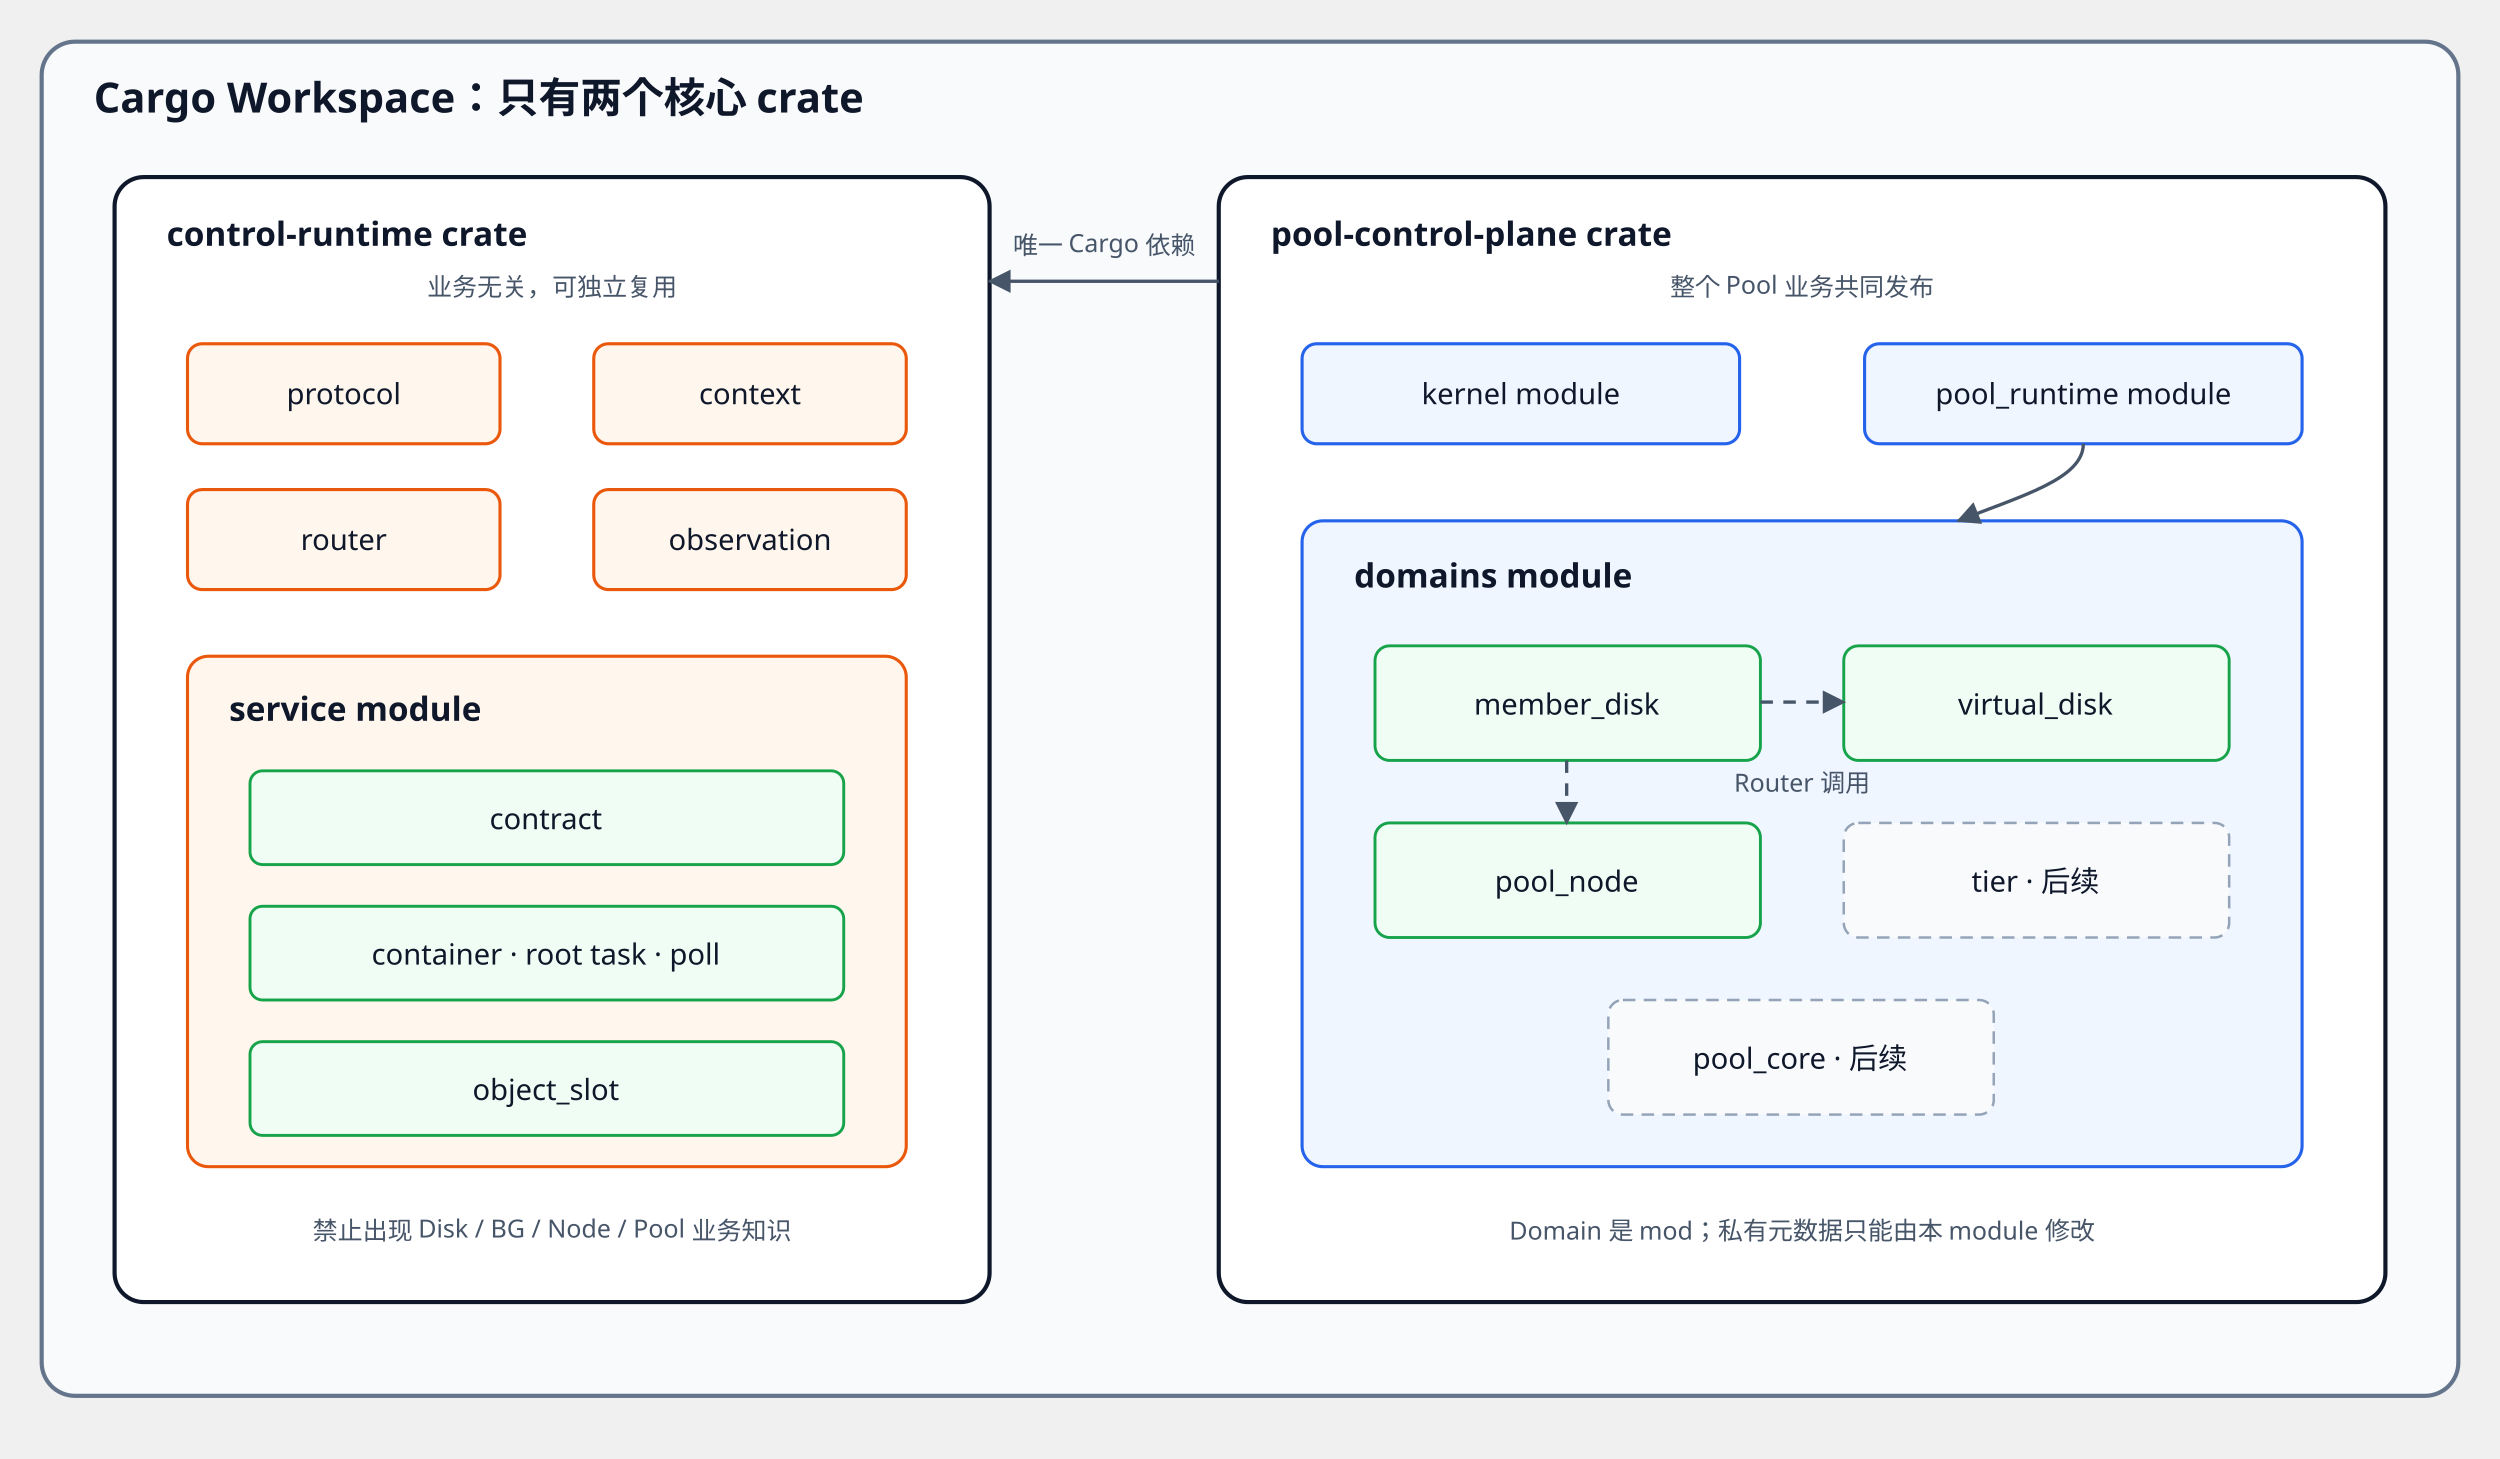
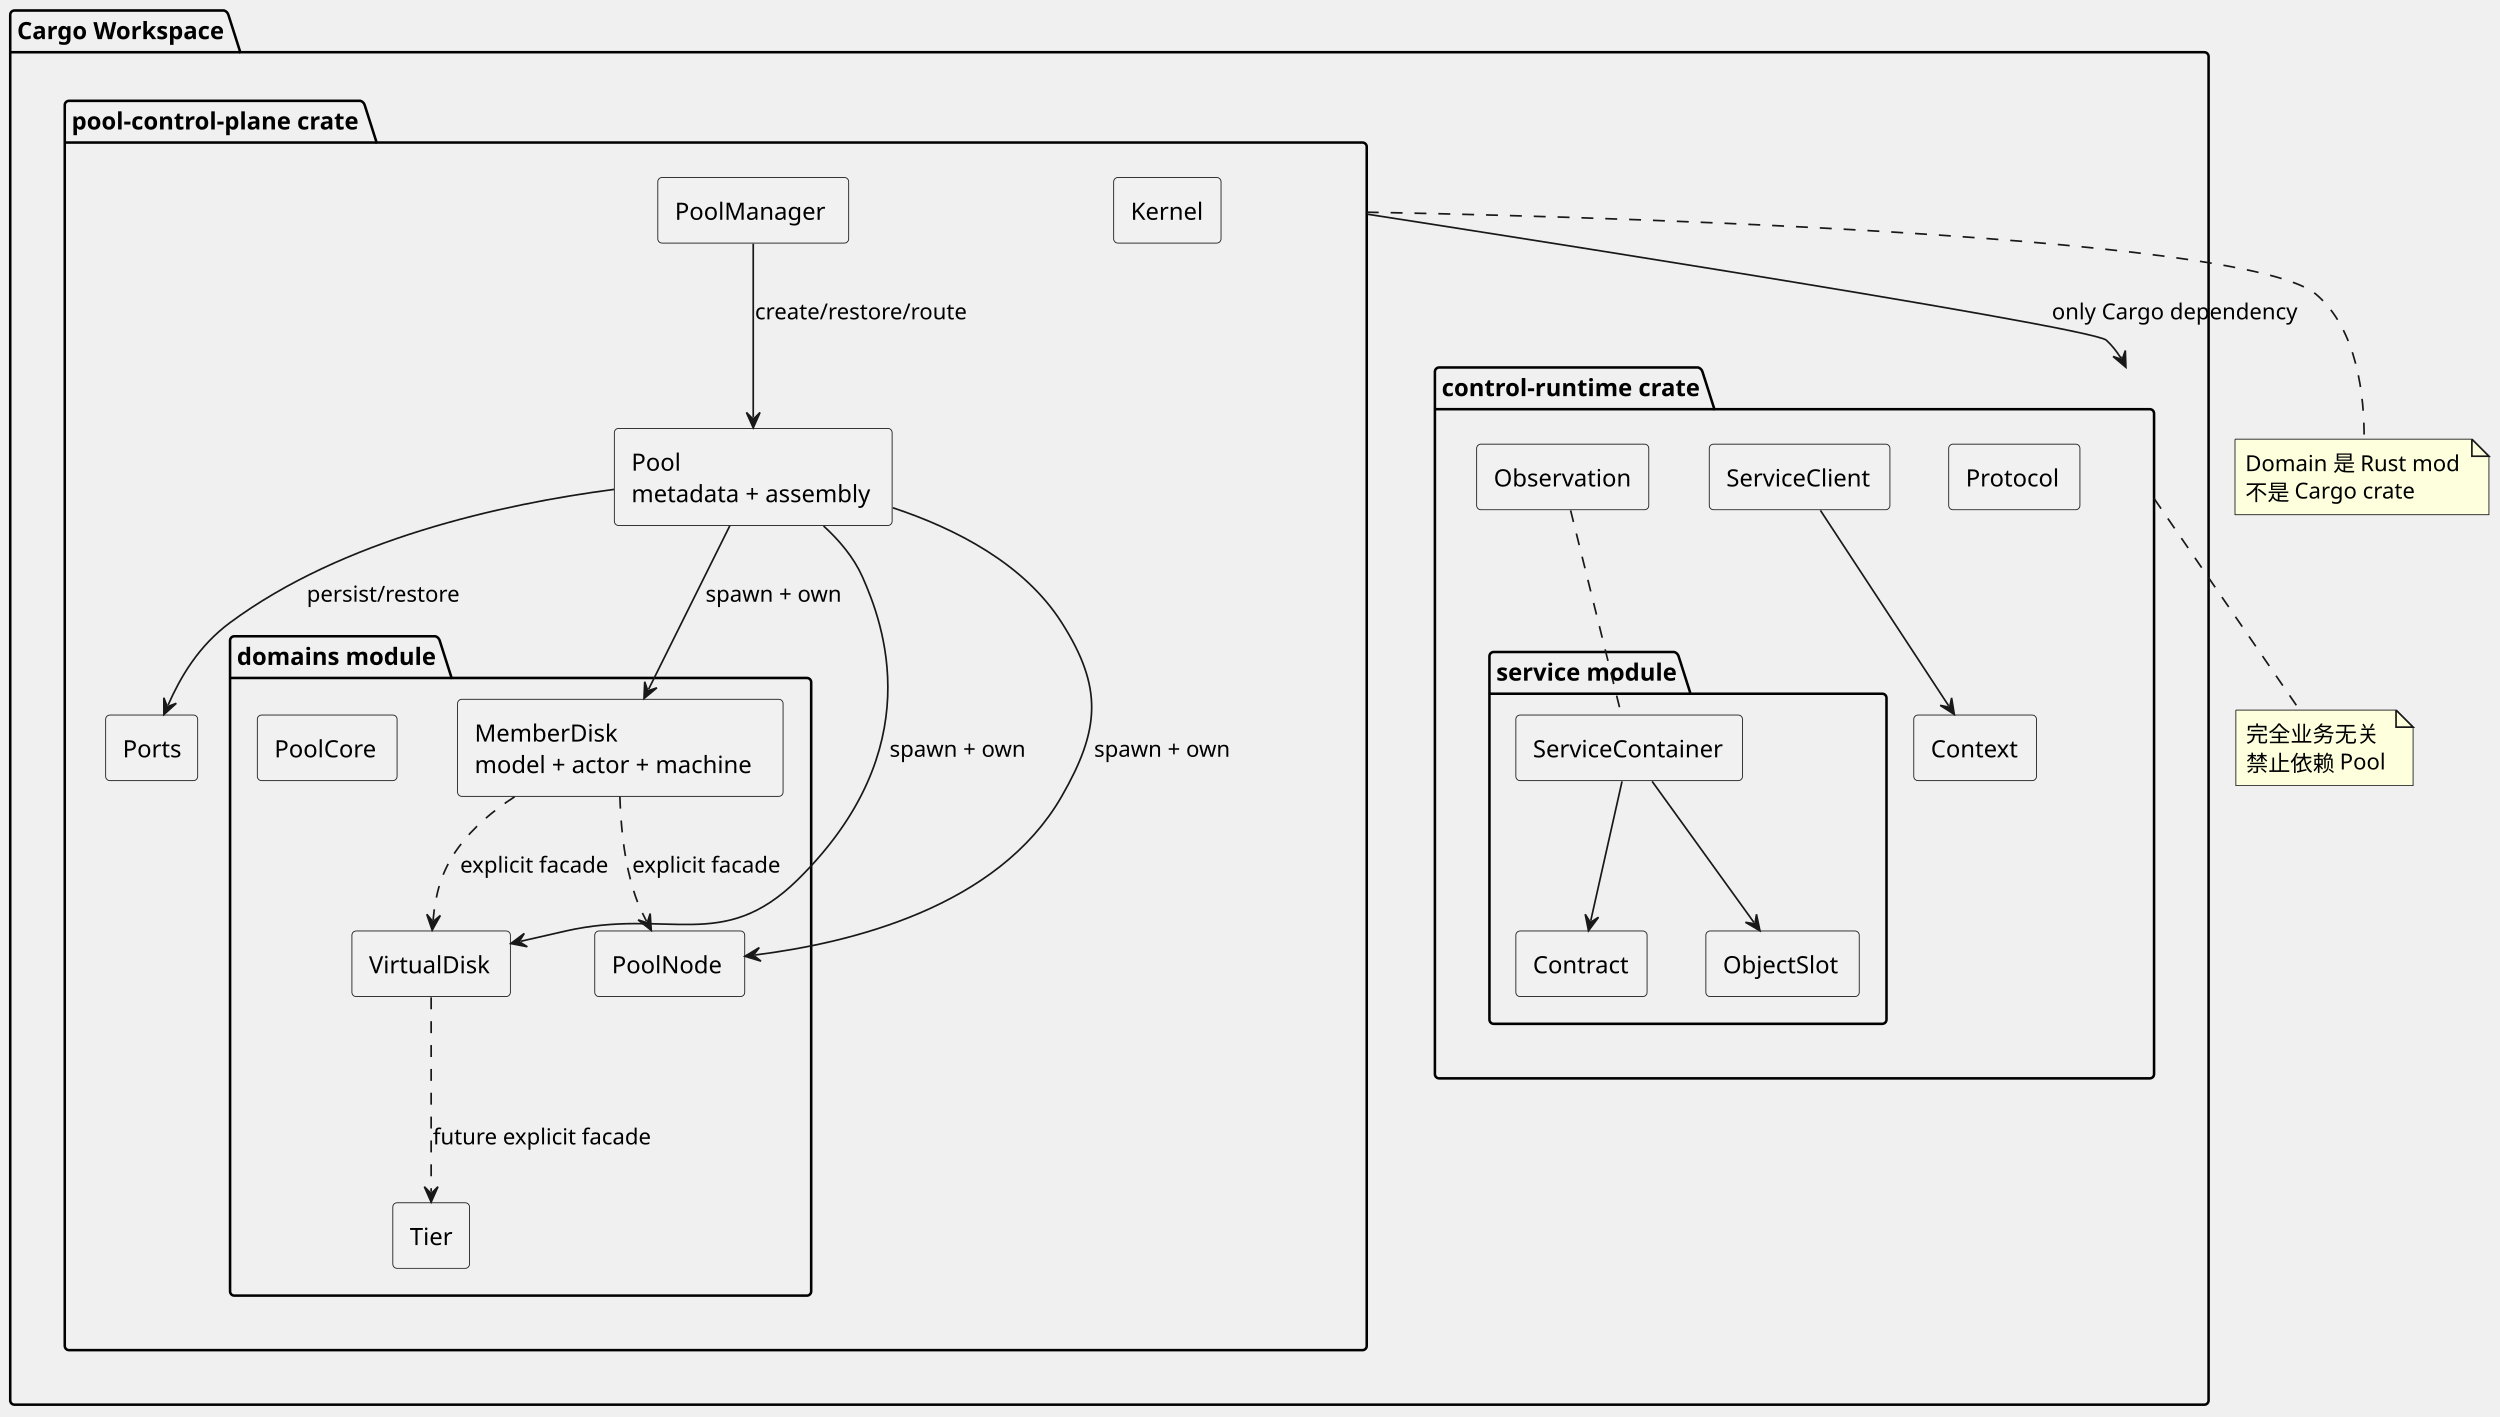
- <svg xmlns="http://www.w3.org/2000/svg" width="1200" height="700" viewBox="0 0 1200 700" role="img" aria-labelledby="title desc">
-   <defs>
-     <marker id="arrow" viewBox="0 0 10 10" refX="9" refY="5" markerWidth="7" markerHeight="7" orient="auto-start-reverse">
-       <path d="M0 0 L10 5 L0 10 z" fill="#475569" />
-     </marker>
-     <style>
-       .workspace{fill:#f8fafc;stroke:#64748b;stroke-width:2}
-       .crate{fill:#fff;stroke:#0f172a;stroke-width:2}
-       .runtime{fill:#fff7ed;stroke:#ea580c;stroke-width:1.5}
-       .pool{fill:#eff6ff;stroke:#2563eb;stroke-width:1.5}
-       .module{fill:#f0fdf4;stroke:#16a34a;stroke-width:1.4}
-       .future{fill:#f8fafc;stroke:#94a3b8;stroke-width:1.2;stroke-dasharray:6 4}
-       .edge{stroke:#475569;stroke-width:1.6;fill:none;marker-end:url(#arrow)}
-       .dashed{stroke-dasharray:6 5}
-       .title{font:600 20px 'Microsoft YaHei',sans-serif;fill:#0f172a}
-       .heading{font:600 16px 'Microsoft YaHei',sans-serif;fill:#0f172a}
-       .text{font:14px 'Microsoft YaHei',sans-serif;fill:#0f172a;text-anchor:middle}
-       .small{font:12px 'Microsoft YaHei',sans-serif;fill:#475569;text-anchor:middle}
-     </style>
-   </defs>
-   <rect class="workspace" x="20" y="20" width="1160" height="650" rx="16" />
-   <text class="title" x="45" y="54">Cargo Workspace：只有两个核心 crate</text>
-   <rect class="crate" x="55" y="85" width="420" height="540" rx="14" />
-   <text class="heading" x="80" y="118">control-runtime crate</text>
-   <text class="small" x="265" y="142">业务无关，可独立复用</text>
-   <rect class="runtime" x="90" y="165" width="150" height="48" rx="7" />
-   <text class="text" x="165" y="194">protocol</text>
-   <rect class="runtime" x="285" y="165" width="150" height="48" rx="7" />
-   <text class="text" x="360" y="194">context</text>
-   <rect class="runtime" x="90" y="235" width="150" height="48" rx="7" />
-   <text class="text" x="165" y="264">router</text>
-   <rect class="runtime" x="285" y="235" width="150" height="48" rx="7" />
-   <text class="text" x="360" y="264">observation</text>
-   <rect class="runtime" x="90" y="315" width="345" height="245" rx="10" />
-   <text class="heading" x="110" y="346">service module</text>
-   <rect class="module" x="120" y="370" width="285" height="45" rx="6" />
-   <text class="text" x="262" y="398">contract</text>
-   <rect class="module" x="120" y="435" width="285" height="45" rx="6" />
-   <text class="text" x="262" y="463">container · root task · poll</text>
-   <rect class="module" x="120" y="500" width="285" height="45" rx="6" />
-   <text class="text" x="262" y="528">object_slot</text>
-   <text class="small" x="265" y="595">禁止出现 Disk / BG / Node / Pool 业务知识</text>
-   <rect class="crate" x="585" y="85" width="560" height="540" rx="14" />
-   <text class="heading" x="610" y="118">pool-control-plane crate</text>
-   <text class="small" x="865" y="142">整个 Pool 业务共同发布</text>
-   <rect class="pool" x="625" y="165" width="210" height="48" rx="7" />
-   <text class="text" x="730" y="194">kernel module</text>
-   <rect class="pool" x="895" y="165" width="210" height="48" rx="7" />
-   <text class="text" x="1000" y="194">pool_runtime module</text>
-   <rect class="pool" x="625" y="250" width="480" height="310" rx="10" />
-   <text class="heading" x="650" y="282">domains module</text>
-   <rect class="module" x="660" y="310" width="185" height="55" rx="7" />
-   <text class="text" x="752" y="343">member_disk</text>
-   <rect class="module" x="885" y="310" width="185" height="55" rx="7" />
-   <text class="text" x="977" y="343">virtual_disk</text>
-   <rect class="module" x="660" y="395" width="185" height="55" rx="7" />
-   <text class="text" x="752" y="428">pool_node</text>
-   <rect class="future" x="885" y="395" width="185" height="55" rx="7" />
-   <text class="text" x="977" y="428">tier · 后续</text>
-   <rect class="future" x="772" y="480" width="185" height="55" rx="7" />
-   <text class="text" x="864" y="513">pool_core · 后续</text>
-   <text class="small" x="865" y="595">Domain 是 mod；私有元数据只能由本 module 修改</text>
-   <path class="edge" d="M585 135 C545 135 515 135 475 135" />
-   <text class="small" x="530" y="122">唯一 Cargo 依赖</text>
-   <path class="edge" d="M1000 213 C1000 230 970 238 940 250" />
-   <path class="edge dashed" d="M845 337 L885 337" />
-   <path class="edge dashed" d="M752 365 L752 395" />
-   <text class="small" x="865" y="380">Router 调用</text>
+ <svg xmlns="http://www.w3.org/2000/svg" contentStyleType="text/css" height="831px" preserveAspectRatio="none" style="width:1467px;height:831px;background:#FFFFFF;" version="1.1" viewBox="0 0 1467 831" width="1467px" zoomAndPan="magnify">
+   <defs />
+   <g>
+     <g id="cluster_Cargo Workspace">
+       <path d="M8.5,6.164 L131.5,6.164 A3.75,3.75 0 0 1 134,8.664 L141,30.642 L1293.5,30.642 A2.5,2.5 0 0 1 1296,33.142 L1296,821.764 A2.5,2.5 0 0 1 1293.5,824.264 L8.5,824.264 A2.5,2.5 0 0 1 6,821.764 L6,8.664 A2.5,2.5 0 0 1 8.5,6.164 " fill="none" style="stroke:#000000;stroke-width:1.5;" />
+       <line style="stroke:#000000;stroke-width:1.5;" x1="6" x2="141" y1="30.642" y2="30.642" />
+       <text fill="#000000" font-family="Microsoft YaHei" font-size="14" font-weight="bold" lengthAdjust="spacing" textLength="122" x="10" y="22.977">Cargo Workspace</text>
+     </g>
+     <g id="cluster_Runtime">
+       <path d="M844.5,215.634 L996.5,215.634 A3.75,3.75 0 0 1 999,218.134 L1006,240.112 L1261.5,240.112 A2.5,2.5 0 0 1 1264,242.612 L1264,630.284 A2.5,2.5 0 0 1 1261.5,632.784 L844.5,632.784 A2.5,2.5 0 0 1 842,630.284 L842,218.134 A2.5,2.5 0 0 1 844.5,215.634 " fill="none" style="stroke:#000000;stroke-width:1.5;" />
+       <line style="stroke:#000000;stroke-width:1.5;" x1="842" x2="1006" y1="240.112" y2="240.112" />
+       <text fill="#000000" font-family="Microsoft YaHei" font-size="14" font-weight="bold" lengthAdjust="spacing" textLength="151" x="846" y="232.447">control-runtime crate</text>
+     </g>
+     <g id="cluster_service module">
+       <path d="M876.5,382.594 L982.5,382.594 A3.75,3.75 0 0 1 985,385.094 L992,407.072 L1104.5,407.072 A2.5,2.5 0 0 1 1107,409.572 L1107,598.284 A2.5,2.5 0 0 1 1104.5,600.784 L876.5,600.784 A2.5,2.5 0 0 1 874,598.284 L874,385.094 A2.5,2.5 0 0 1 876.5,382.594 " fill="none" style="stroke:#000000;stroke-width:1.5;" />
+       <line style="stroke:#000000;stroke-width:1.5;" x1="874" x2="992" y1="407.072" y2="407.072" />
+       <text fill="#000000" font-family="Microsoft YaHei" font-size="14" font-weight="bold" lengthAdjust="spacing" textLength="105" x="878" y="399.408">service module</text>
+     </g>
+     <g id="cluster_Pool">
+       <path d="M40.5,59.164 L211.5,59.164 A3.75,3.75 0 0 1 214,61.664 L221,83.642 L799.5,83.642 A2.5,2.5 0 0 1 802,86.142 L802,789.764 A2.5,2.5 0 0 1 799.5,792.264 L40.5,792.264 A2.5,2.5 0 0 1 38,789.764 L38,61.664 A2.5,2.5 0 0 1 40.5,59.164 " fill="none" style="stroke:#000000;stroke-width:1.5;" />
+       <line style="stroke:#000000;stroke-width:1.5;" x1="38" x2="221" y1="83.642" y2="83.642" />
+       <text fill="#000000" font-family="Microsoft YaHei" font-size="14" font-weight="bold" lengthAdjust="spacing" textLength="170" x="42" y="75.978">pool-control-plane crate</text>
+     </g>
+     <g id="cluster_domains module">
+       <path d="M137.5,373.354 L255.5,373.354 A3.75,3.75 0 0 1 258,375.854 L265,397.832 L473.5,397.832 A2.5,2.5 0 0 1 476,400.332 L476,757.764 A2.5,2.5 0 0 1 473.5,760.264 L137.5,760.264 A2.5,2.5 0 0 1 135,757.764 L135,375.854 A2.5,2.5 0 0 1 137.5,373.354 " fill="none" style="stroke:#000000;stroke-width:1.5;" />
+       <line style="stroke:#000000;stroke-width:1.5;" x1="135" x2="265" y1="397.832" y2="397.832" />
+       <text fill="#000000" font-family="Microsoft YaHei" font-size="14" font-weight="bold" lengthAdjust="spacing" textLength="117" x="139" y="390.168">domains module</text>
+     </g>
+     <g id="elem_Protocol">
+       <rect fill="#F1F1F1" height="38.477" rx="2.5" ry="2.5" style="stroke:#181818;stroke-width:0.5;" width="77" x="1143.5" y="260.634" />
+       <text fill="#000000" font-family="Microsoft YaHei" font-size="14" lengthAdjust="spacing" textLength="57" x="1153.5" y="285.447">Protocol</text>
+     </g>
+     <g id="elem_Context">
+       <rect fill="#F1F1F1" height="38.477" rx="2.5" ry="2.5" style="stroke:#181818;stroke-width:0.5;" width="72" x="1123" y="419.594" />
+       <text fill="#000000" font-family="Microsoft YaHei" font-size="14" lengthAdjust="spacing" textLength="52" x="1133" y="444.408">Context</text>
+     </g>
+     <g id="elem_ServiceClient">
+       <rect fill="#F1F1F1" height="38.477" rx="2.5" ry="2.5" style="stroke:#181818;stroke-width:0.5;" width="106" x="1003" y="260.634" />
+       <text fill="#000000" font-family="Microsoft YaHei" font-size="14" lengthAdjust="spacing" textLength="86" x="1013" y="285.447">ServiceClient</text>
+     </g>
+     <g id="elem_Observation">
+       <rect fill="#F1F1F1" height="38.477" rx="2.5" ry="2.5" style="stroke:#181818;stroke-width:0.5;" width="101" x="866.5" y="260.634" />
+       <text fill="#000000" font-family="Microsoft YaHei" font-size="14" lengthAdjust="spacing" textLength="81" x="876.5" y="285.447">Observation</text>
+     </g>
+     <g id="elem_Contract">
+       <rect fill="#F1F1F1" height="38.477" rx="2.5" ry="2.5" style="stroke:#181818;stroke-width:0.5;" width="77" x="889.5" y="546.304" />
+       <text fill="#000000" font-family="Microsoft YaHei" font-size="14" lengthAdjust="spacing" textLength="57" x="899.5" y="571.117">Contract</text>
+     </g>
+     <g id="elem_ServiceContainer">
+       <rect fill="#F1F1F1" height="38.477" rx="2.5" ry="2.5" style="stroke:#181818;stroke-width:0.5;" width="133" x="889.5" y="419.594" />
+       <text fill="#000000" font-family="Microsoft YaHei" font-size="14" lengthAdjust="spacing" textLength="113" x="899.5" y="444.408">ServiceContainer</text>
+     </g>
+     <g id="elem_ObjectSlot">
+       <rect fill="#F1F1F1" height="38.477" rx="2.5" ry="2.5" style="stroke:#181818;stroke-width:0.5;" width="90" x="1001" y="546.304" />
+       <text fill="#000000" font-family="Microsoft YaHei" font-size="14" lengthAdjust="spacing" textLength="70" x="1011" y="571.117">ObjectSlot</text>
+     </g>
+     <g id="elem_Kernel">
+       <rect fill="#F1F1F1" height="38.477" rx="2.5" ry="2.5" style="stroke:#181818;stroke-width:0.5;" width="63" x="653.5" y="104.164" />
+       <text fill="#000000" font-family="Microsoft YaHei" font-size="14" lengthAdjust="spacing" textLength="43" x="663.5" y="128.977">Kernel</text>
+     </g>
+     <g id="elem_PoolManager">
+       <rect fill="#F1F1F1" height="38.477" rx="2.5" ry="2.5" style="stroke:#181818;stroke-width:0.5;" width="112" x="386" y="104.164" />
+       <text fill="#000000" font-family="Microsoft YaHei" font-size="14" lengthAdjust="spacing" textLength="92" x="396" y="128.977">PoolManager</text>
+     </g>
+     <g id="elem_PoolInstance">
+       <rect fill="#F1F1F1" height="56.955" rx="2.5" ry="2.5" style="stroke:#181818;stroke-width:0.5;" width="163" x="360.5" y="251.394" />
+       <text fill="#000000" font-family="Microsoft YaHei" font-size="14" lengthAdjust="spacing" textLength="31" x="370.5" y="276.207">Pool</text>
+       <text fill="#000000" font-family="Microsoft YaHei" font-size="14" lengthAdjust="spacing" textLength="143" x="370.5" y="294.685">metadata + assembly</text>
+     </g>
+     <g id="elem_Ports">
+       <rect fill="#F1F1F1" height="38.477" rx="2.5" ry="2.5" style="stroke:#181818;stroke-width:0.5;" width="54" x="62" y="419.594" />
+       <text fill="#000000" font-family="Microsoft YaHei" font-size="14" lengthAdjust="spacing" textLength="34" x="72" y="444.408">Ports</text>
+     </g>
+     <g id="elem_MemberDisk">
+       <rect fill="#F1F1F1" height="56.955" rx="2.5" ry="2.5" style="stroke:#181818;stroke-width:0.5;" width="191" x="268.5" y="410.354" />
+       <text fill="#000000" font-family="Microsoft YaHei" font-size="14" lengthAdjust="spacing" textLength="86" x="278.5" y="435.168">MemberDisk</text>
+       <text fill="#000000" font-family="Microsoft YaHei" font-size="14" lengthAdjust="spacing" textLength="171" x="278.5" y="453.645">model + actor + machine</text>
+     </g>
+     <g id="elem_VirtualDisk">
+       <rect fill="#F1F1F1" height="38.477" rx="2.5" ry="2.5" style="stroke:#181818;stroke-width:0.5;" width="93" x="206.5" y="546.304" />
+       <text fill="#000000" font-family="Microsoft YaHei" font-size="14" lengthAdjust="spacing" textLength="73" x="216.5" y="571.117">VirtualDisk</text>
+     </g>
+     <g id="elem_PoolNode">
+       <rect fill="#F1F1F1" height="38.477" rx="2.5" ry="2.5" style="stroke:#181818;stroke-width:0.5;" width="88" x="349" y="546.304" />
+       <text fill="#000000" font-family="Microsoft YaHei" font-size="14" lengthAdjust="spacing" textLength="68" x="359" y="571.117">PoolNode</text>
+     </g>
+     <g id="elem_Tier">
+       <rect fill="#F1F1F1" height="38.477" rx="2.5" ry="2.5" style="stroke:#181818;stroke-width:0.5;" width="45" x="230.5" y="705.784" />
+       <text fill="#000000" font-family="Microsoft YaHei" font-size="14" lengthAdjust="spacing" textLength="25" x="240.5" y="730.597">Tier</text>
+     </g>
+     <g id="elem_PoolCore">
+       <rect fill="#F1F1F1" height="38.477" rx="2.5" ry="2.5" style="stroke:#181818;stroke-width:0.5;" width="82" x="151" y="419.594" />
+       <text fill="#000000" font-family="Microsoft YaHei" font-size="14" lengthAdjust="spacing" textLength="62" x="161" y="444.408">PoolCore</text>
+     </g>
+     <g id="elem_GMN36">
+       <path d="M1311.5,257.714 L1311.5,302.029 L1460.5,302.029 L1460.5,267.714 L1450.5,257.714 L1311.5,257.714 " fill="#FEFFDD" style="stroke:#181818;stroke-width:0.5;" />
+       <path d="M1450.5,257.714 L1450.5,267.714 L1460.5,267.714 L1450.5,257.714 " fill="#FEFFDD" style="stroke:#181818;stroke-width:1.0;" />
+       <text fill="#000000" font-family="Microsoft YaHei" font-size="13" lengthAdjust="spacing" textLength="128" x="1317.5" y="276.469">Domain 是 Rust mod</text>
+       <text fill="#000000" font-family="Microsoft YaHei" font-size="13" lengthAdjust="spacing" textLength="102" x="1317.5" y="293.627">不是 Cargo crate</text>
+     </g>
+     <g id="elem_GMN39">
+       <path d="M1312,416.674 L1312,460.99 L1416,460.99 L1416,426.674 L1406,416.674 L1312,416.674 " fill="#FEFFDD" style="stroke:#181818;stroke-width:0.5;" />
+       <path d="M1406,416.674 L1406,426.674 L1416,426.674 L1406,416.674 " fill="#FEFFDD" style="stroke:#181818;stroke-width:1.0;" />
+       <text fill="#000000" font-family="Microsoft YaHei" font-size="13" lengthAdjust="spacing" textLength="78" x="1318" y="435.429">完全业务无关</text>
+       <text fill="#000000" font-family="Microsoft YaHei" font-size="13" lengthAdjust="spacing" textLength="83" x="1318" y="452.587">禁止依赖 Pool</text>
+     </g>
+     <g id="link_Pool_Runtime">
+       <path d="M802.154,125.662 C802.405,125.701 802.662,125.741 802.924,125.781 C803.972,125.944 805.107,126.12 806.326,126.309 C808.762,126.687 811.532,127.117 814.609,127.595 C826.918,129.509 844.147,132.197 864.664,135.419 C905.698,141.864 959.879,150.449 1014.136,159.264 C1122.65,176.894 1231.465,195.444 1236,199.634 C1239.23,202.62 1241.971,206.045 1244.294,209.759 C1245.455,211.616 1243.894,208.146 1244.856,210.129 " fill="none" id="Pool-to-Runtime" style="stroke:#181818;stroke-width:1.0;" />
+       <polygon fill="#181818" points="1247.474,215.527,1247.146,205.684,1245.292,211.028,1239.947,209.175,1247.474,215.527" style="stroke:#181818;stroke-width:1.0;" />
+       <text fill="#000000" font-family="Microsoft YaHei" font-size="13" lengthAdjust="spacing" textLength="146" x="1204" y="187.389">only Cargo dependency</text>
+     </g>
+     <g id="link_PoolManager_PoolInstance">
+       <path d="M442,143.034 C442,169.914 442,213.774 442,245.034 " fill="none" id="PoolManager-to-PoolInstance" style="stroke:#181818;stroke-width:1.0;" />
+       <polygon fill="#181818" points="442,251.034,446,242.034,442,246.034,438,242.034,442,251.034" style="stroke:#181818;stroke-width:1.0;" />
+       <text fill="#000000" font-family="Microsoft YaHei" font-size="13" lengthAdjust="spacing" textLength="126" x="443" y="187.389">create/restore/route</text>
+     </g>
+     <g id="link_PoolInstance_MemberDisk">
+       <path d="M428.23,308.574 C414.06,337.094 394.781,375.901 380.56,404.511 " fill="none" id="PoolInstance-to-MemberDisk" style="stroke:#181818;stroke-width:1.0;" />
+       <polygon fill="#181818" points="377.89,409.884,385.478,403.605,380.115,405.407,378.314,400.044,377.89,409.884" style="stroke:#181818;stroke-width:1.0;" />
+       <text fill="#000000" font-family="Microsoft YaHei" font-size="13" lengthAdjust="spacing" textLength="83" x="414" y="353.109">spawn + own</text>
+     </g>
+     <g id="link_PoolInstance_VirtualDisk">
+       <path d="M483.26,308.634 C492.45,317.014 500.95,327.034 506,338.354 C518.15,365.604 546.23,439.434 468,516.304 C423.85,559.694 392.38,532.684 332,546.304 C321.56,548.664 316.206,549.872 305.616,552.322 " fill="none" id="PoolInstance-to-VirtualDisk" style="stroke:#181818;stroke-width:1.0;" />
+       <polygon fill="#181818" points="299.77,553.674,309.44,555.543,304.641,552.547,307.637,547.748,299.77,553.674" style="stroke:#181818;stroke-width:1.0;" />
+       <text fill="#000000" font-family="Microsoft YaHei" font-size="13" lengthAdjust="spacing" textLength="83" x="522" y="444.089">spawn + own</text>
+     </g>
+     <g id="link_PoolInstance_PoolNode">
+       <path d="M523.92,297.964 C560.85,310.194 601.02,330.834 623,365.354 C647.34,403.574 645.57,428.014 623,467.304 C585.43,532.724 498.633,553.383 443.063,560.393 " fill="none" id="PoolInstance-to-PoolNode" style="stroke:#181818;stroke-width:1.0;" />
+       <polygon fill="#181818" points="437.11,561.144,446.54,563.986,442.071,560.518,445.539,556.049,437.11,561.144" style="stroke:#181818;stroke-width:1.0;" />
+       <text fill="#000000" font-family="Microsoft YaHei" font-size="13" lengthAdjust="spacing" textLength="83" x="642" y="444.089">spawn + own</text>
+     </g>
+     <g id="link_PoolInstance_Ports">
+       <path d="M360.31,287.184 C294.04,295.854 201.11,316.454 135,365.354 C116.43,379.094 105.908,397.277 98.588,413.817 " fill="none" id="PoolInstance-to-Ports" style="stroke:#181818;stroke-width:1.0;" />
+       <polygon fill="#181818" points="96.16,419.304,103.46,412.693,98.183,414.732,96.144,409.455,96.16,419.304" style="stroke:#181818;stroke-width:1.0;" />
+       <text fill="#000000" font-family="Microsoft YaHei" font-size="13" lengthAdjust="spacing" textLength="89" x="180" y="353.109">persist/restore</text>
+     </g>
+     <g id="link_MemberDisk_VirtualDisk">
+       <path d="M301.95,467.564 C289.51,475.594 277.63,485.474 269,497.304 C258.68,511.464 255.461,525.369 254.151,539.838 " fill="none" id="MemberDisk-to-VirtualDisk" style="stroke:#181818;stroke-width:1.0;stroke-dasharray:7.0,7.0;" />
+       <polygon fill="#181818" points="253.61,545.814,258.405,537.211,254.061,540.834,250.438,536.49,253.61,545.814" style="stroke:#181818;stroke-width:1.0;" />
+       <text fill="#000000" font-family="Microsoft YaHei" font-size="13" lengthAdjust="spacing" textLength="88" x="270" y="512.059">explicit facade</text>
+     </g>
+     <g id="link_MemberDisk_PoolNode">
+       <path d="M363.75,467.494 C364.21,482.214 365.76,500.484 370,516.304 C372.74,526.524 374.819,531.897 379.369,540.597 " fill="none" id="MemberDisk-to-PoolNode" style="stroke:#181818;stroke-width:1.0;stroke-dasharray:7.0,7.0;" />
+       <polygon fill="#181818" points="382.15,545.914,381.524,536.085,379.833,541.483,374.435,539.793,382.15,545.914" style="stroke:#181818;stroke-width:1.0;" />
+       <text fill="#000000" font-family="Microsoft YaHei" font-size="13" lengthAdjust="spacing" textLength="88" x="371" y="512.059">explicit facade</text>
+     </g>
+     <g id="link_VirtualDisk_Tier">
+       <path d="M253,585.234 C253,615.534 253,669.074 253,699.364 " fill="none" id="VirtualDisk-to-Tier" style="stroke:#181818;stroke-width:1.0;stroke-dasharray:7.0,7.0;" />
+       <polygon fill="#181818" points="253,705.364,257,696.364,253,700.364,249,696.364,253,705.364" style="stroke:#181818;stroke-width:1.0;" />
+       <text fill="#000000" font-family="Microsoft YaHei" font-size="13" lengthAdjust="spacing" textLength="130" x="254" y="671.539">future explicit facade</text>
+     </g>
+     <g id="link_ServiceContainer_Contract">
+       <path d="M951.81,458.504 C946.5,482.154 938.725,516.79 933.445,540.3 " fill="none" id="ServiceContainer-to-Contract" style="stroke:#181818;stroke-width:1.0;" />
+       <polygon fill="#181818" points="932.13,546.154,938.005,538.249,933.226,541.276,930.199,536.496,932.13,546.154" style="stroke:#181818;stroke-width:1.0;" />
+     </g>
+     <g id="link_ServiceContainer_ObjectSlot">
+       <path d="M969.47,458.504 C986.54,482.154 1012.248,517.779 1029.218,541.289 " fill="none" id="ServiceContainer-to-ObjectSlot" style="stroke:#181818;stroke-width:1.0;" />
+       <polygon fill="#181818" points="1032.73,546.154,1030.706,536.515,1029.804,542.1,1024.219,541.198,1032.73,546.154" style="stroke:#181818;stroke-width:1.0;" />
+     </g>
+     <g id="link_ServiceClient_Context">
+       <path d="M1068.22,299.494 C1088.04,329.704 1123.687,384.028 1143.507,414.218 " fill="none" id="ServiceClient-to-Context" style="stroke:#181818;stroke-width:1.0;" />
+       <polygon fill="#181818" points="1146.8,419.234,1145.205,409.515,1144.056,415.054,1138.517,413.906,1146.8,419.234" style="stroke:#181818;stroke-width:1.0;" />
+     </g>
+     <g id="link_Observation_ServiceContainer">
+       <path d="M921.63,299.494 C929.13,329.704 943.88,389.044 951.38,419.234 " fill="none" id="Observation-ServiceContainer" style="stroke:#181818;stroke-width:1.0;stroke-dasharray:7.0,7.0;" />
+     </g>
+     <g id="link_Pool_GMN36">
+       <path d="M802.026,124.534 C802.301,124.538 802.582,124.543 802.87,124.548 C803.445,124.558 804.048,124.569 804.676,124.581 C805.932,124.603 807.293,124.628 808.754,124.655 C811.675,124.71 814.999,124.775 818.694,124.849 C833.474,125.149 854.207,125.616 879.012,126.299 C928.621,127.667 994.517,129.901 1061.654,133.395 C1195.928,140.384 1335.165,152.414 1359,172.634 C1383.52,193.444 1387.44,233.074 1387.26,257.614 " fill="none" id="Pool-GMN36" style="stroke:#181818;stroke-width:1.0;stroke-dasharray:7.0,7.0;" />
+     </g>
+     <g id="link_Runtime_GMN39">
+       <path d="M1264.152,292.724 C1264.507,293.24 1264.872,293.77 1265.247,294.315 C1265.996,295.404 1266.784,296.548 1267.606,297.743 C1274.188,307.307 1283.03,320.158 1292.7,334.212 C1312.04,362.319 1334.69,395.239 1349.18,416.304 " fill="none" id="Runtime-GMN39" style="stroke:#181818;stroke-width:1.0;stroke-dasharray:7.0,7.0;" />
+     </g>
+   </g>
</svg>
